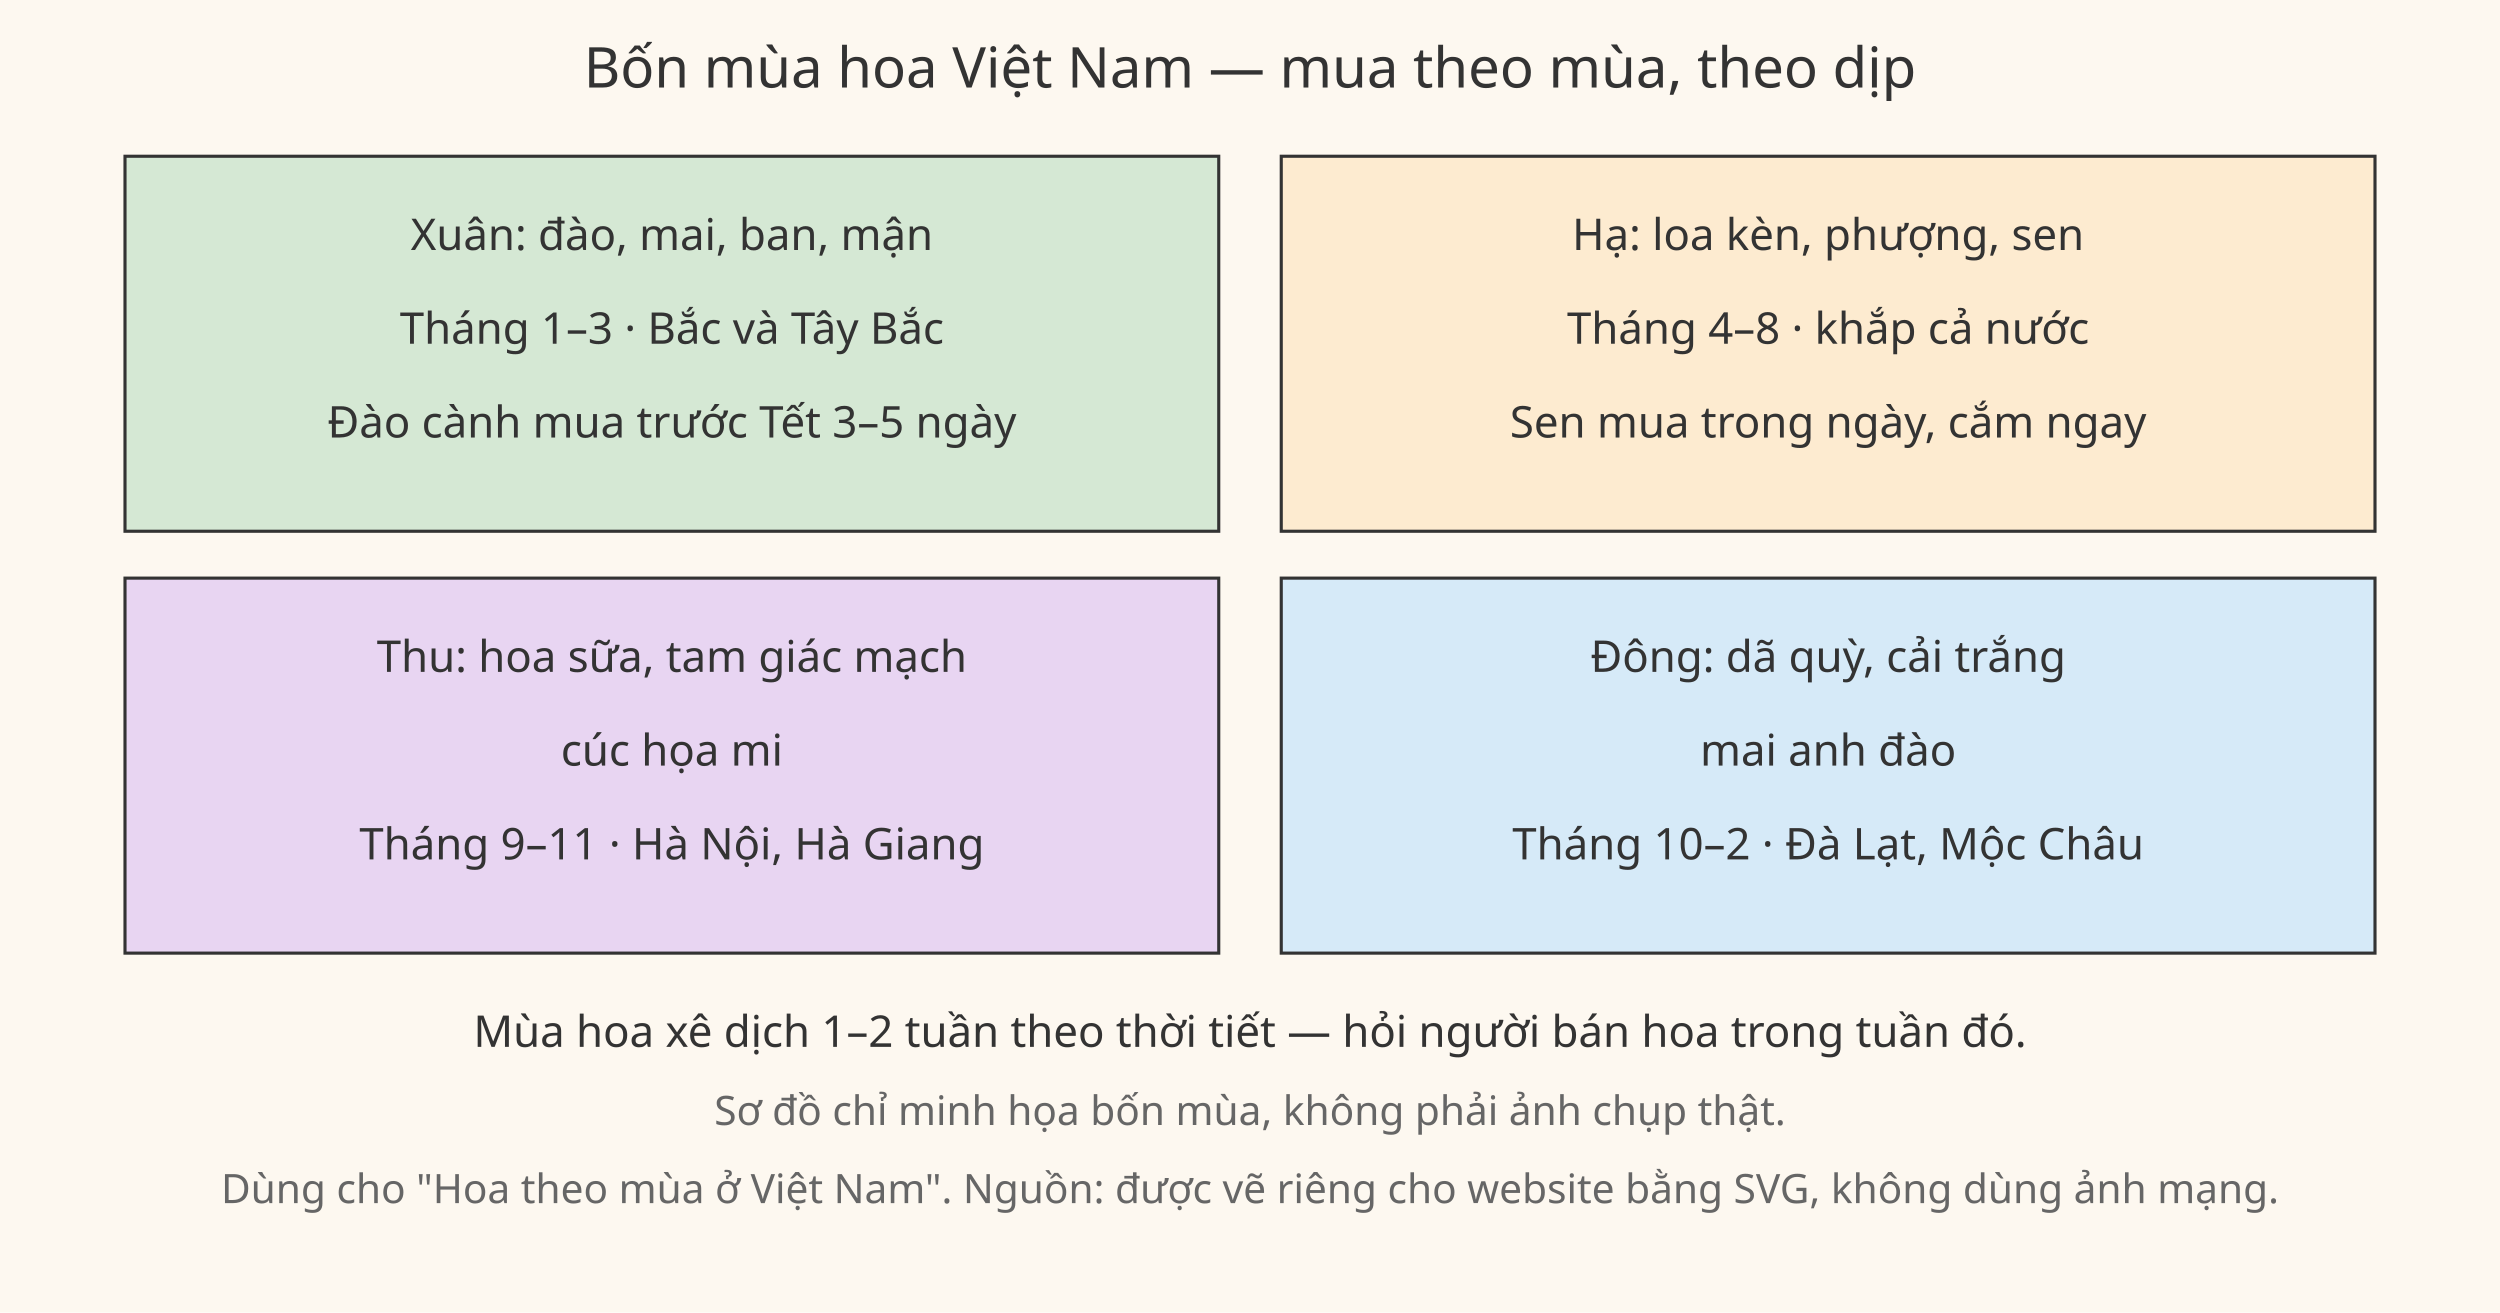
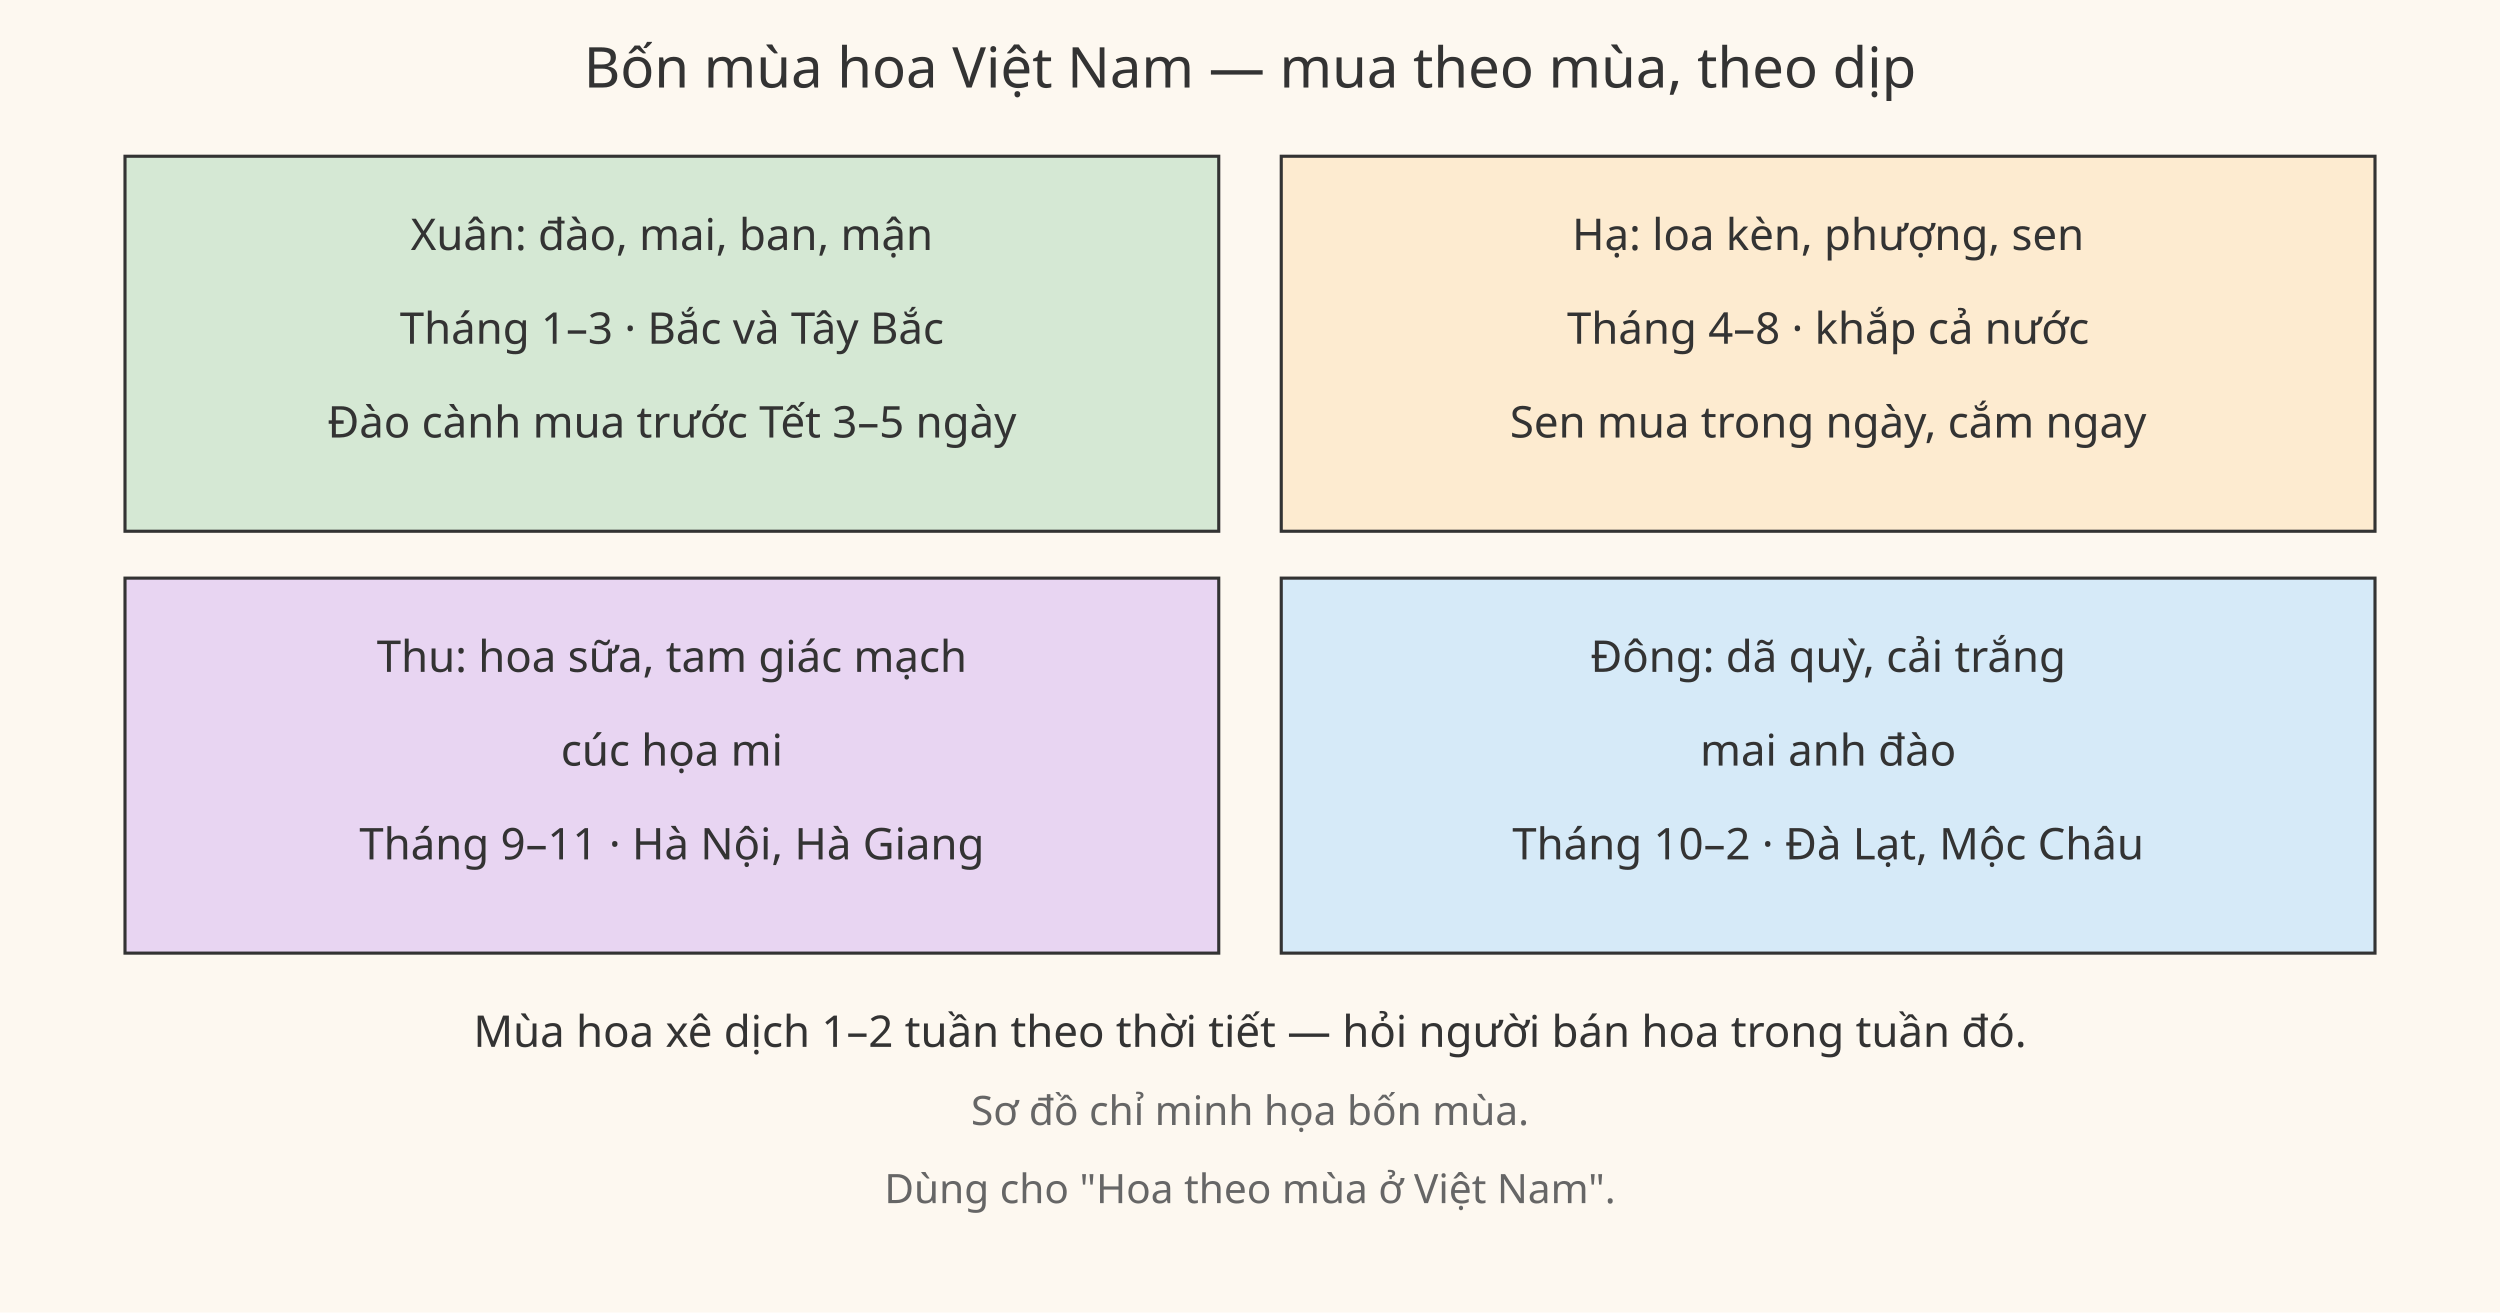
<svg xmlns="http://www.w3.org/2000/svg" width="800" height="420" viewBox="0 0 800 420" role="img">
  <rect width="800" height="420" fill="#fdf8f0" />
  <text x="400" y="28" text-anchor="middle" font-size="18" font-family="sans-serif" fill="#333">Bốn mùa hoa Việt Nam — mua theo mùa, theo dịp</text>
  <g font-family="sans-serif" font-size="14" fill="#333">
    <rect x="40" y="50" width="350" height="120" fill="#d5e8d4" stroke="#333" />
    <text x="215" y="80" text-anchor="middle">Xuân: đào, mai, ban, mận</text>
    <text x="215" y="110" text-anchor="middle">Tháng 1–3 · Bắc và Tây Bắc</text>
    <text x="215" y="140" text-anchor="middle">Đào cành mua trước Tết 3–5 ngày</text>
    <rect x="410" y="50" width="350" height="120" fill="#fdebd0" stroke="#333" />
    <text x="585" y="80" text-anchor="middle">Hạ: loa kèn, phượng, sen</text>
    <text x="585" y="110" text-anchor="middle">Tháng 4–8 · khắp cả nước</text>
    <text x="585" y="140" text-anchor="middle">Sen mua trong ngày, cắm ngay</text>
    <rect x="40" y="185" width="350" height="120" fill="#e8d5f2" stroke="#333" />
    <text x="215" y="215" text-anchor="middle">Thu: hoa sữa, tam giác mạch</text>
    <text x="215" y="245" text-anchor="middle">cúc họa mi</text>
    <text x="215" y="275" text-anchor="middle">Tháng 9–11 · Hà Nội, Hà Giang</text>
    <rect x="410" y="185" width="350" height="120" fill="#d6eaf8" stroke="#333" />
    <text x="585" y="215" text-anchor="middle">Đông: dã quỳ, cải trắng</text>
    <text x="585" y="245" text-anchor="middle">mai anh đào</text>
    <text x="585" y="275" text-anchor="middle">Tháng 10–2 · Đà Lạt, Mộc Châu</text>
  </g>
  <text x="400" y="335" text-anchor="middle" font-size="14" font-family="sans-serif" fill="#333">Mùa hoa xê dịch 1–2 tuần theo thời tiết — hỏi người bán hoa trong tuần đó.</text>
-   <text x="400" y="360" text-anchor="middle" font-size="13" font-family="sans-serif" fill="#666">Sơ đồ chỉ minh họa bốn mùa, không phải ảnh chụp thật.</text>
-   <text x="400" y="385" text-anchor="middle" font-size="13" font-family="sans-serif" fill="#666">Dùng cho "Hoa theo mùa ở Việt Nam". Nguồn: được vẽ riêng cho website bằng SVG, không dùng ảnh mạng.</text>
+   <text x="400" y="360" text-anchor="middle" font-size="13" font-family="sans-serif" fill="#666">Sơ đồ chỉ minh họa bốn mùa.</text>
+   <text x="400" y="385" text-anchor="middle" font-size="13" font-family="sans-serif" fill="#666">Dùng cho "Hoa theo mùa ở Việt Nam".</text>
</svg>
